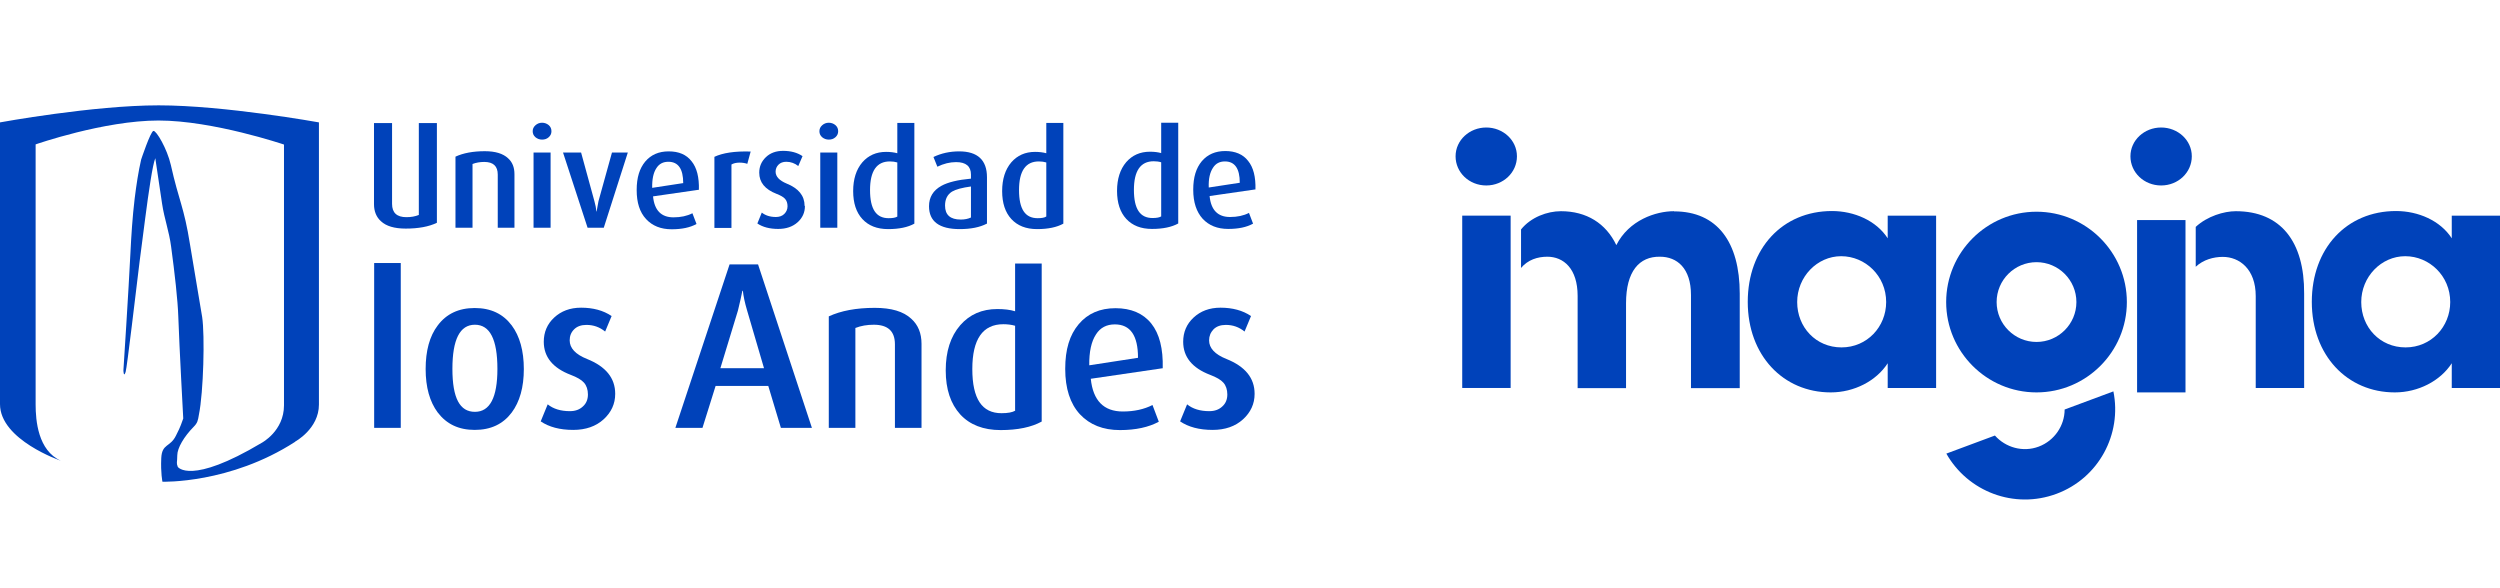
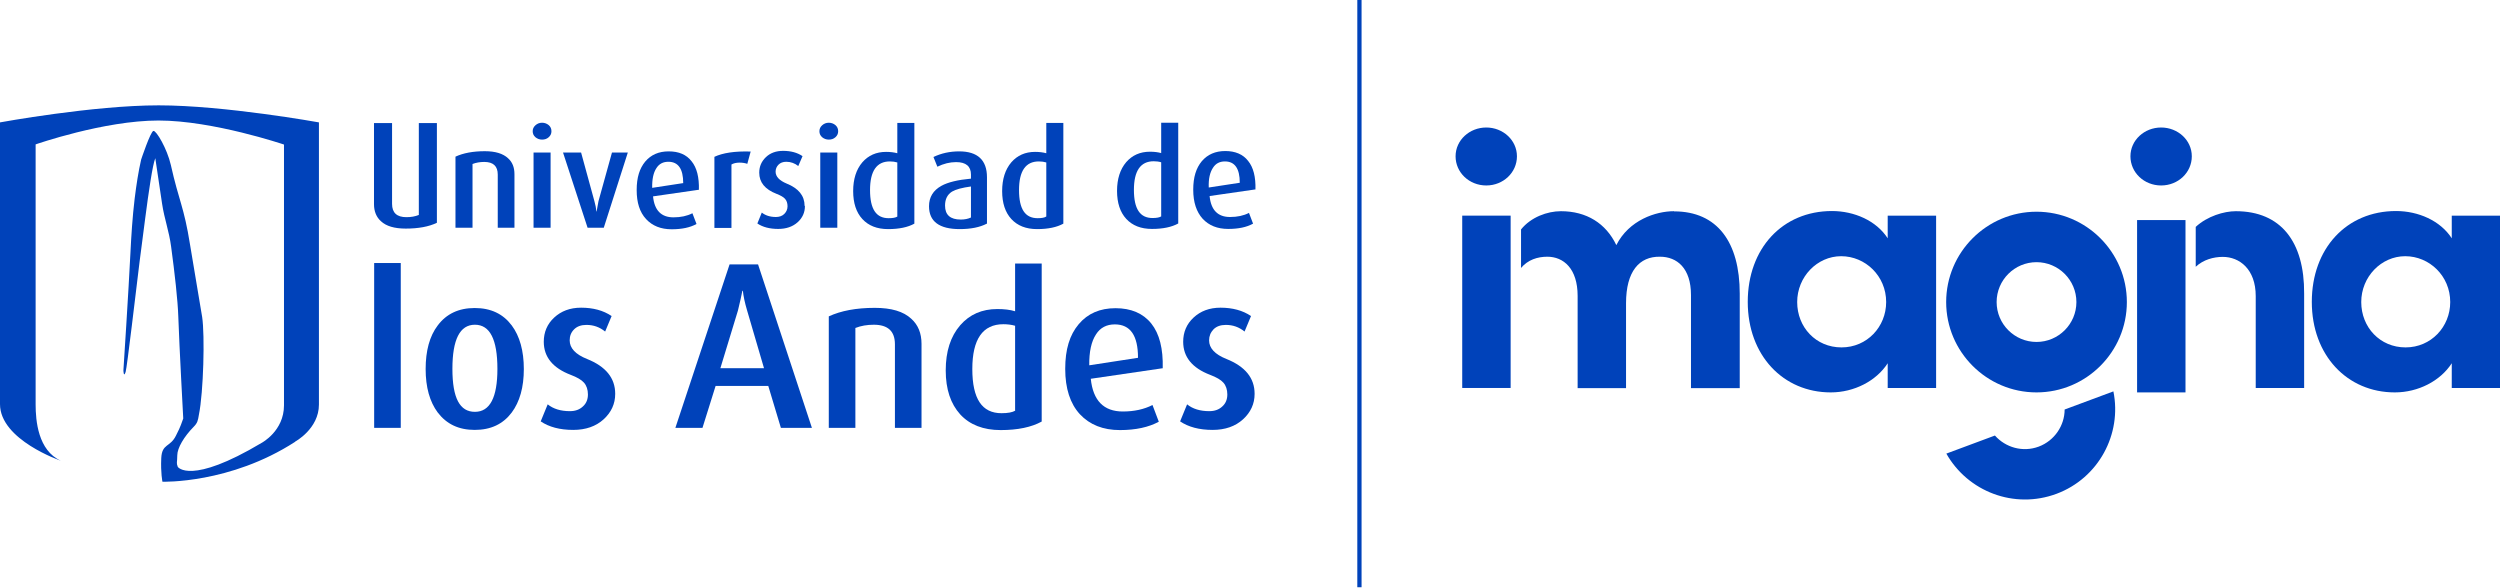
<svg xmlns="http://www.w3.org/2000/svg" id="Capa_2" viewBox="0 0 146.66 34.45">
  <defs>
-     <style>.cls-1{fill:#0042ba;}</style>
+     <style>.cls-1{fill:#0042ba;}.cls-2{fill:none;stroke:#0042ba;stroke-miterlimit:10;stroke-width:.25px;}</style>
  </defs>
  <g id="Capa_2-2">
    <g>
      <g>
        <path class="cls-1" d="M17.31,25.92c-3.82,2.47-7.78,2.34-7.78,2.34,0,0-.11-.51-.07-1.38,.04-.87,.52-.63,.86-1.32,.12-.25,.23-.42,.43-1.01,0-.02-.23-4.2-.29-5.97-.03-.95-.21-2.55-.42-4.1-.12-.92-.4-1.65-.53-2.52-.19-1.26-.4-2.68-.4-2.68-.16,.4-.38,1.9-.6,3.59-.11,.81-.21,1.67-.32,2.47-.21,1.7-.74,6.24-.82,6.48-.12,.37-.13-.1-.13-.1,0,0,.31-4.76,.41-6.85,.05-1.02,.12-2.14,.25-3.22,.1-.81,.22-1.59,.38-2.29,0,0,.55-1.65,.72-1.68,.17-.03,.8,1.04,1.02,1.99,.48,2.15,.77,2.43,1.13,4.69,.35,2.15,.67,3.95,.71,4.24,.16,1.07,.08,4.39-.19,5.72-.06,.36-.08,.49-.32,.73-.55,.56-.95,1.23-.95,1.66s-.07,.43,.03,.68c0,0,.73,1.09,4.92-1.41,0,0,1.31-.69,1.31-2.2V8.48s-4.16-1.41-7.36-1.41-7.21,1.4-7.21,1.4v15.26c0,.94,.14,2.7,1.48,3.3,0,0-3.57-1.22-3.57-3.32V7.18s5.45-1,9.31-1,9.4,1,9.4,1V23.73c0,1.43-1.4,2.18-1.4,2.18Z" />
        <g>
          <path class="cls-1" d="M69.12,13.11c-.38,.21-.89,.32-1.54,.32s-1.15-.2-1.51-.59c-.36-.39-.54-.94-.54-1.64s.18-1.27,.54-1.69c.35-.4,.81-.61,1.39-.61,.26,0,.48,.03,.66,.08v-1.78h1v5.91Zm-1-.42v-3.17c-.13-.04-.28-.06-.44-.06-.77,0-1.16,.56-1.16,1.68s.36,1.65,1.09,1.65c.24,0,.41-.03,.52-.1Z" />
          <path class="cls-1" d="M73.66,11.11l-2.7,.39c.08,.82,.48,1.23,1.2,1.23,.43,0,.8-.08,1.11-.24l.24,.63c-.38,.21-.86,.31-1.46,.31-.63,0-1.13-.2-1.5-.6-.36-.4-.55-.96-.55-1.7s.17-1.27,.5-1.67c.34-.4,.8-.6,1.38-.6s1.04,.19,1.34,.58c.31,.38,.45,.94,.43,1.68Zm-.93-.39c0-.83-.29-1.25-.87-1.25-.31,0-.54,.12-.7,.37-.18,.27-.27,.65-.25,1.16l1.83-.28Z" />
        </g>
        <g>
          <path class="cls-1" d="M23.51,25.1h-1.56V15.43h1.56v9.67Z" />
          <path class="cls-1" d="M30.73,21.65c0,1.07-.24,1.92-.71,2.55-.51,.68-1.23,1.02-2.17,1.02s-1.65-.34-2.17-1.02c-.47-.63-.71-1.48-.71-2.55s.23-1.93,.71-2.56c.51-.68,1.23-1.02,2.17-1.02s1.66,.34,2.17,1.02c.47,.63,.71,1.49,.71,2.56Zm-1.55-.01c0-1.73-.44-2.59-1.32-2.59s-1.32,.86-1.32,2.59,.44,2.52,1.32,2.52,1.32-.84,1.32-2.52Z" />
          <path class="cls-1" d="M36.09,23.11c0,.58-.23,1.08-.68,1.49-.45,.41-1.05,.62-1.78,.62-.79,0-1.42-.17-1.91-.5l.41-1c.33,.27,.77,.4,1.3,.4,.32,0,.57-.09,.77-.28,.2-.18,.29-.42,.29-.7s-.08-.52-.23-.69c-.15-.17-.41-.32-.78-.46-1.05-.4-1.58-1.05-1.58-1.94,0-.56,.2-1.04,.61-1.42,.41-.38,.93-.58,1.58-.58,.7,0,1.3,.16,1.79,.49l-.38,.91c-.32-.26-.68-.39-1.1-.39-.31,0-.55,.09-.72,.26-.18,.18-.26,.39-.26,.65,0,.45,.34,.82,1.02,1.09,1.1,.44,1.65,1.12,1.65,2.04Z" />
          <path class="cls-1" d="M47.63,25.1h-1.82l-.74-2.46h-3.09l-.77,2.46h-1.59l3.18-9.59h1.67l3.16,9.59Zm-2.81-3.5l-.99-3.38c-.14-.47-.22-.86-.25-1.16h-.03c-.05,.25-.13,.64-.26,1.16l-1.03,3.38h2.56Z" />
          <path class="cls-1" d="M54.06,25.1h-1.56v-4.9c0-.77-.41-1.15-1.24-1.15-.39,0-.75,.06-1.08,.19v5.86h-1.56v-6.54c.71-.33,1.61-.5,2.7-.5,.97,0,1.68,.21,2.14,.64,.4,.36,.6,.85,.6,1.47v4.92Z" />
          <path class="cls-1" d="M61.11,24.73c-.6,.33-1.4,.5-2.41,.5s-1.81-.31-2.37-.92c-.56-.62-.85-1.47-.85-2.58s.28-1.99,.85-2.65c.55-.63,1.27-.95,2.18-.95,.4,0,.75,.04,1.04,.13v-2.8h1.56v9.26Zm-1.56-.65v-4.97c-.21-.06-.44-.09-.69-.09-1.21,0-1.82,.88-1.82,2.63s.57,2.59,1.71,2.59c.38,0,.64-.05,.81-.15Z" />
          <path class="cls-1" d="M68.22,21.6l-4.23,.62c.13,1.28,.76,1.92,1.88,1.92,.67,0,1.25-.13,1.74-.38l.37,.98c-.59,.32-1.35,.49-2.28,.49-.99,0-1.77-.31-2.35-.93-.57-.62-.86-1.51-.86-2.66s.26-1.99,.79-2.62c.53-.63,1.25-.94,2.16-.94s1.62,.3,2.1,.9c.48,.6,.7,1.48,.67,2.63Zm-1.46-.61c0-1.31-.45-1.96-1.36-1.96-.48,0-.85,.19-1.1,.58-.28,.42-.41,1.03-.4,1.82l2.86-.44Z" />
          <path class="cls-1" d="M73.6,23.11c0,.58-.23,1.08-.68,1.49-.45,.41-1.05,.62-1.78,.62-.79,0-1.42-.17-1.91-.5l.41-1c.33,.27,.77,.4,1.3,.4,.32,0,.57-.09,.77-.28,.2-.18,.29-.42,.29-.7s-.08-.52-.23-.69c-.15-.17-.41-.32-.78-.46-1.05-.4-1.58-1.05-1.58-1.94,0-.56,.2-1.04,.61-1.42,.41-.38,.93-.58,1.58-.58,.7,0,1.3,.16,1.79,.49l-.38,.91c-.32-.26-.68-.39-1.1-.39-.31,0-.55,.09-.72,.26-.17,.18-.26,.39-.26,.65,0,.45,.34,.82,1.02,1.09,1.1,.44,1.65,1.12,1.65,2.04Z" />
        </g>
        <g>
          <path class="cls-1" d="M30.2,13.36h-1v-3.12c0-.49-.26-.74-.79-.74-.25,0-.48,.04-.69,.12v3.74h-1v-4.17c.45-.21,1.03-.32,1.72-.32,.62,0,1.07,.14,1.36,.41,.26,.23,.38,.54,.38,.94v3.14Z" />
          <path class="cls-1" d="M32.35,7.7c0,.14-.05,.25-.16,.35-.11,.1-.24,.14-.39,.14s-.28-.05-.39-.14c-.11-.1-.16-.21-.16-.35s.05-.25,.16-.35c.11-.1,.24-.15,.39-.15s.28,.05,.39,.14c.11,.1,.16,.21,.16,.36Zm-.05,5.66h-1v-4.41h1v4.41Z" />
          <path class="cls-1" d="M36.83,8.95l-1.41,4.41h-.95l-1.44-4.41h1.06l.78,2.85c.06,.21,.1,.41,.11,.6h.02c.03-.16,.07-.36,.11-.6l.79-2.85h.93Z" />
          <path class="cls-1" d="M41.01,11.13l-2.7,.39c.08,.82,.48,1.23,1.2,1.23,.43,0,.8-.08,1.11-.24l.24,.63c-.38,.21-.86,.31-1.46,.31-.63,0-1.13-.2-1.5-.6-.37-.4-.55-.96-.55-1.7s.17-1.27,.5-1.67c.34-.4,.79-.6,1.38-.6s1.04,.19,1.34,.58c.31,.38,.45,.94,.43,1.68Zm-.93-.39c0-.83-.29-1.25-.87-1.25-.31,0-.54,.12-.7,.37-.18,.27-.26,.65-.25,1.16l1.83-.28Z" />
          <path class="cls-1" d="M44.04,8.88l-.2,.73c-.15-.05-.3-.07-.46-.07-.19,0-.35,.04-.47,.11v3.72h-1v-4.17c.49-.23,1.19-.34,2.13-.31Z" />
          <path class="cls-1" d="M47.22,12.09c0,.37-.14,.69-.43,.95-.29,.26-.67,.39-1.14,.39-.5,0-.91-.11-1.22-.32l.26-.64c.21,.17,.49,.26,.83,.26,.2,0,.37-.06,.49-.18,.12-.12,.19-.27,.19-.45s-.05-.33-.15-.44c-.1-.11-.27-.2-.5-.29-.67-.26-1.01-.67-1.01-1.24,0-.36,.13-.66,.39-.91,.26-.25,.6-.37,1.01-.37,.45,0,.83,.1,1.14,.31l-.25,.58c-.2-.16-.44-.25-.7-.25-.2,0-.35,.06-.46,.17-.11,.11-.17,.25-.17,.41,0,.29,.22,.52,.65,.7,.7,.28,1.05,.72,1.05,1.3Z" />
          <path class="cls-1" d="M49.17,7.7c0,.14-.05,.25-.16,.35-.11,.1-.24,.14-.39,.14s-.28-.05-.39-.14c-.11-.1-.16-.21-.16-.35s.05-.25,.16-.35c.11-.1,.24-.15,.39-.15s.28,.05,.39,.14c.11,.1,.16,.21,.16,.36Zm-.05,5.66h-1v-4.41h1v4.41Z" />
          <path class="cls-1" d="M53.64,13.12c-.38,.21-.89,.32-1.54,.32s-1.15-.2-1.51-.59c-.36-.39-.54-.94-.54-1.64s.18-1.27,.54-1.69c.35-.4,.81-.61,1.39-.61,.26,0,.48,.03,.66,.08v-1.78h1v5.91Zm-1-.42v-3.17c-.13-.04-.28-.06-.44-.06-.77,0-1.16,.56-1.16,1.68s.36,1.65,1.09,1.65c.24,0,.41-.03,.52-.1Z" />
          <path class="cls-1" d="M57.89,13.12c-.4,.21-.93,.32-1.59,.32-1.2,0-1.8-.45-1.8-1.34,0-.53,.24-.93,.73-1.2,.38-.21,.96-.35,1.73-.42v-.24c0-.48-.29-.73-.87-.73-.37,0-.73,.09-1.1,.27l-.23-.57c.46-.22,.96-.33,1.51-.33,1.08,0,1.63,.51,1.63,1.52v2.73Zm-.93-.36v-1.82c-.52,.07-.89,.17-1.11,.3-.27,.17-.41,.44-.41,.82,0,.55,.31,.82,.92,.82,.23,0,.43-.04,.6-.12Z" />
          <path class="cls-1" d="M62.38,13.12c-.38,.21-.89,.32-1.54,.32s-1.15-.2-1.51-.59c-.36-.39-.54-.94-.54-1.64s.18-1.27,.54-1.69c.35-.4,.81-.61,1.39-.61,.26,0,.48,.03,.66,.08v-1.78h1v5.91Zm-1-.42v-3.17c-.13-.04-.28-.06-.44-.06-.77,0-1.16,.56-1.16,1.68s.36,1.65,1.09,1.65c.24,0,.41-.03,.51-.1Z" />
        </g>
        <path class="cls-1" d="M21.94,7.22h1.06v4.74c0,.52,.28,.78,.84,.78,.27,0,.51-.04,.73-.13V7.22h1.06v5.85c-.48,.23-1.09,.34-1.83,.34-.65,0-1.14-.14-1.45-.43-.27-.24-.41-.58-.41-1V7.22Z" />
      </g>
      <g>
        <path class="cls-1" d="M119.47,23.02c-2.92,0-5.3-2.38-5.3-5.3s2.38-5.3,5.3-5.3,5.3,2.38,5.3,5.3-2.38,5.3-5.3,5.3Zm0-7.64c-1.29,0-2.34,1.05-2.34,2.34s1.05,2.34,2.34,2.34,2.34-1.05,2.34-2.34-1.05-2.34-2.34-2.34Z" />
-         <path class="cls-1" d="M121.12,24.02c0,.94-.59,1.83-1.52,2.18s-1.95,.05-2.57-.65l-2.85,1.06c1.26,2.23,3.98,3.28,6.46,2.36s3.85-3.5,3.34-6.01l-2.85,1.06Z" />
+         <path class="cls-1" d="M121.12,24.02c0,.94-.59,1.83-1.52,2.18-.94,.35-1.95,.05-2.57-.65l-2.85,1.06c1.26,2.23,3.98,3.28,6.46,2.36,2.47-.92,3.85-3.5,3.34-6.01l-2.85,1.06Z" />
        <path class="cls-1" d="M85.39,9.17c0-.95,.82-1.69,1.8-1.69s1.8,.74,1.8,1.69-.8,1.71-1.8,1.71-1.8-.76-1.8-1.71Z" />
        <rect class="cls-1" x="85.78" y="12.65" width="2.84" height="10.11" />
        <path class="cls-1" d="M124.98,9.17c0-.95,.82-1.69,1.8-1.69s1.8,.74,1.8,1.69-.8,1.71-1.8,1.71-1.8-.76-1.8-1.71Z" />
        <rect class="cls-1" x="125.37" y="12.91" width="2.84" height="10.11" />
        <path class="cls-1" d="M110.74,12.65h2.84v10.11h-2.84v-1.45c-.67,1.04-1.97,1.71-3.34,1.71-2.79,0-4.87-2.17-4.87-5.31s2.04-5.33,4.94-5.33c1.3,0,2.6,.56,3.27,1.6v-1.34Zm-.09,5.07c0-1.54-1.23-2.69-2.64-2.69s-2.58,1.21-2.58,2.69,1.1,2.66,2.6,2.66,2.62-1.21,2.62-2.66Z" />
        <path class="cls-1" d="M143.83,12.65h2.84v10.11h-2.84v-1.45c-.67,1.04-1.97,1.71-3.34,1.71-2.79,0-4.87-2.17-4.87-5.31s2.04-5.33,4.94-5.33c1.3,0,2.6,.56,3.27,1.6v-1.34Zm-.09,5.07c0-1.54-1.23-2.69-2.64-2.69s-2.58,1.21-2.58,2.69,1.1,2.66,2.6,2.66,2.62-1.21,2.62-2.66Z" />
        <path class="cls-1" d="M98.2,12.39c-1.06,0-2.64,.52-3.38,1.99-.61-1.28-1.75-1.99-3.25-1.99-.8,0-1.76,.35-2.34,1.07v2.26c.4-.48,.97-.66,1.54-.66,.95,0,1.78,.69,1.78,2.3v5.41h2.84v-4.98c0-1.88,.78-2.75,1.99-2.73,1,0,1.82,.67,1.82,2.25v5.46h2.86v-5.54c0-3.03-1.32-4.83-3.85-4.83Z" />
        <path class="cls-1" d="M131.16,12.39c-.69,0-1.67,.29-2.35,.92v2.34c.45-.42,1.05-.58,1.59-.58,.97,0,1.93,.71,1.93,2.3v5.39h2.84v-5.54c.02-3.03-1.36-4.83-4.01-4.83Z" />
      </g>
+       <line class="cls-2" x1="79.75" x2="79.75" y2="34.45" />
    </g>
  </g>
</svg>
